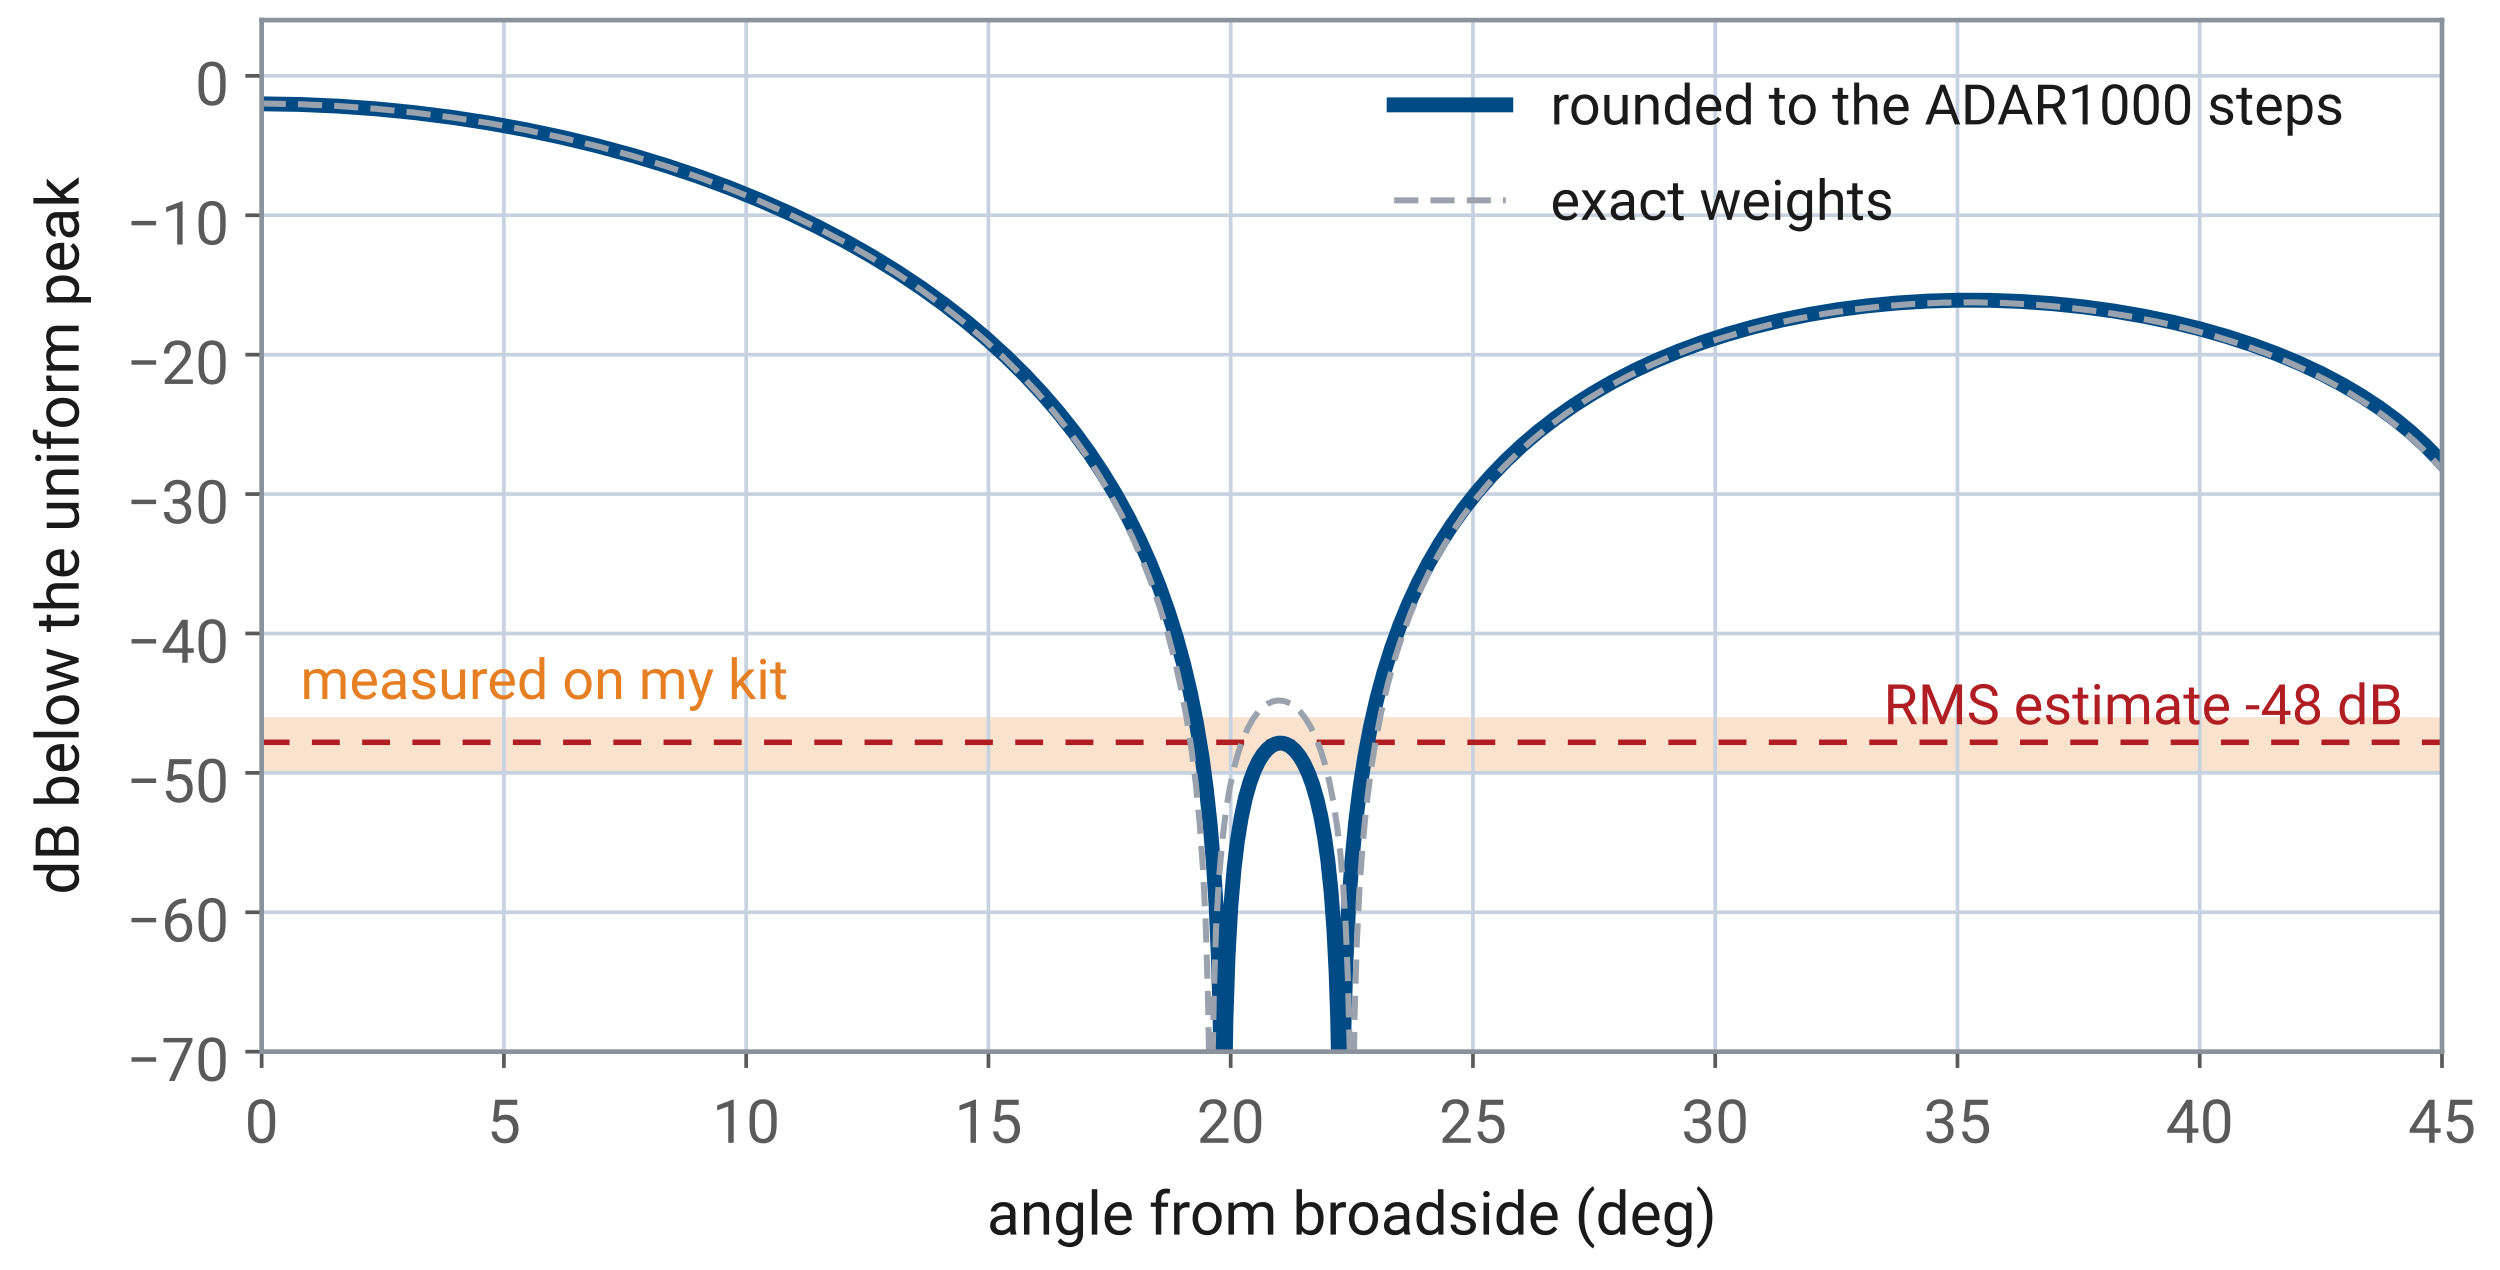
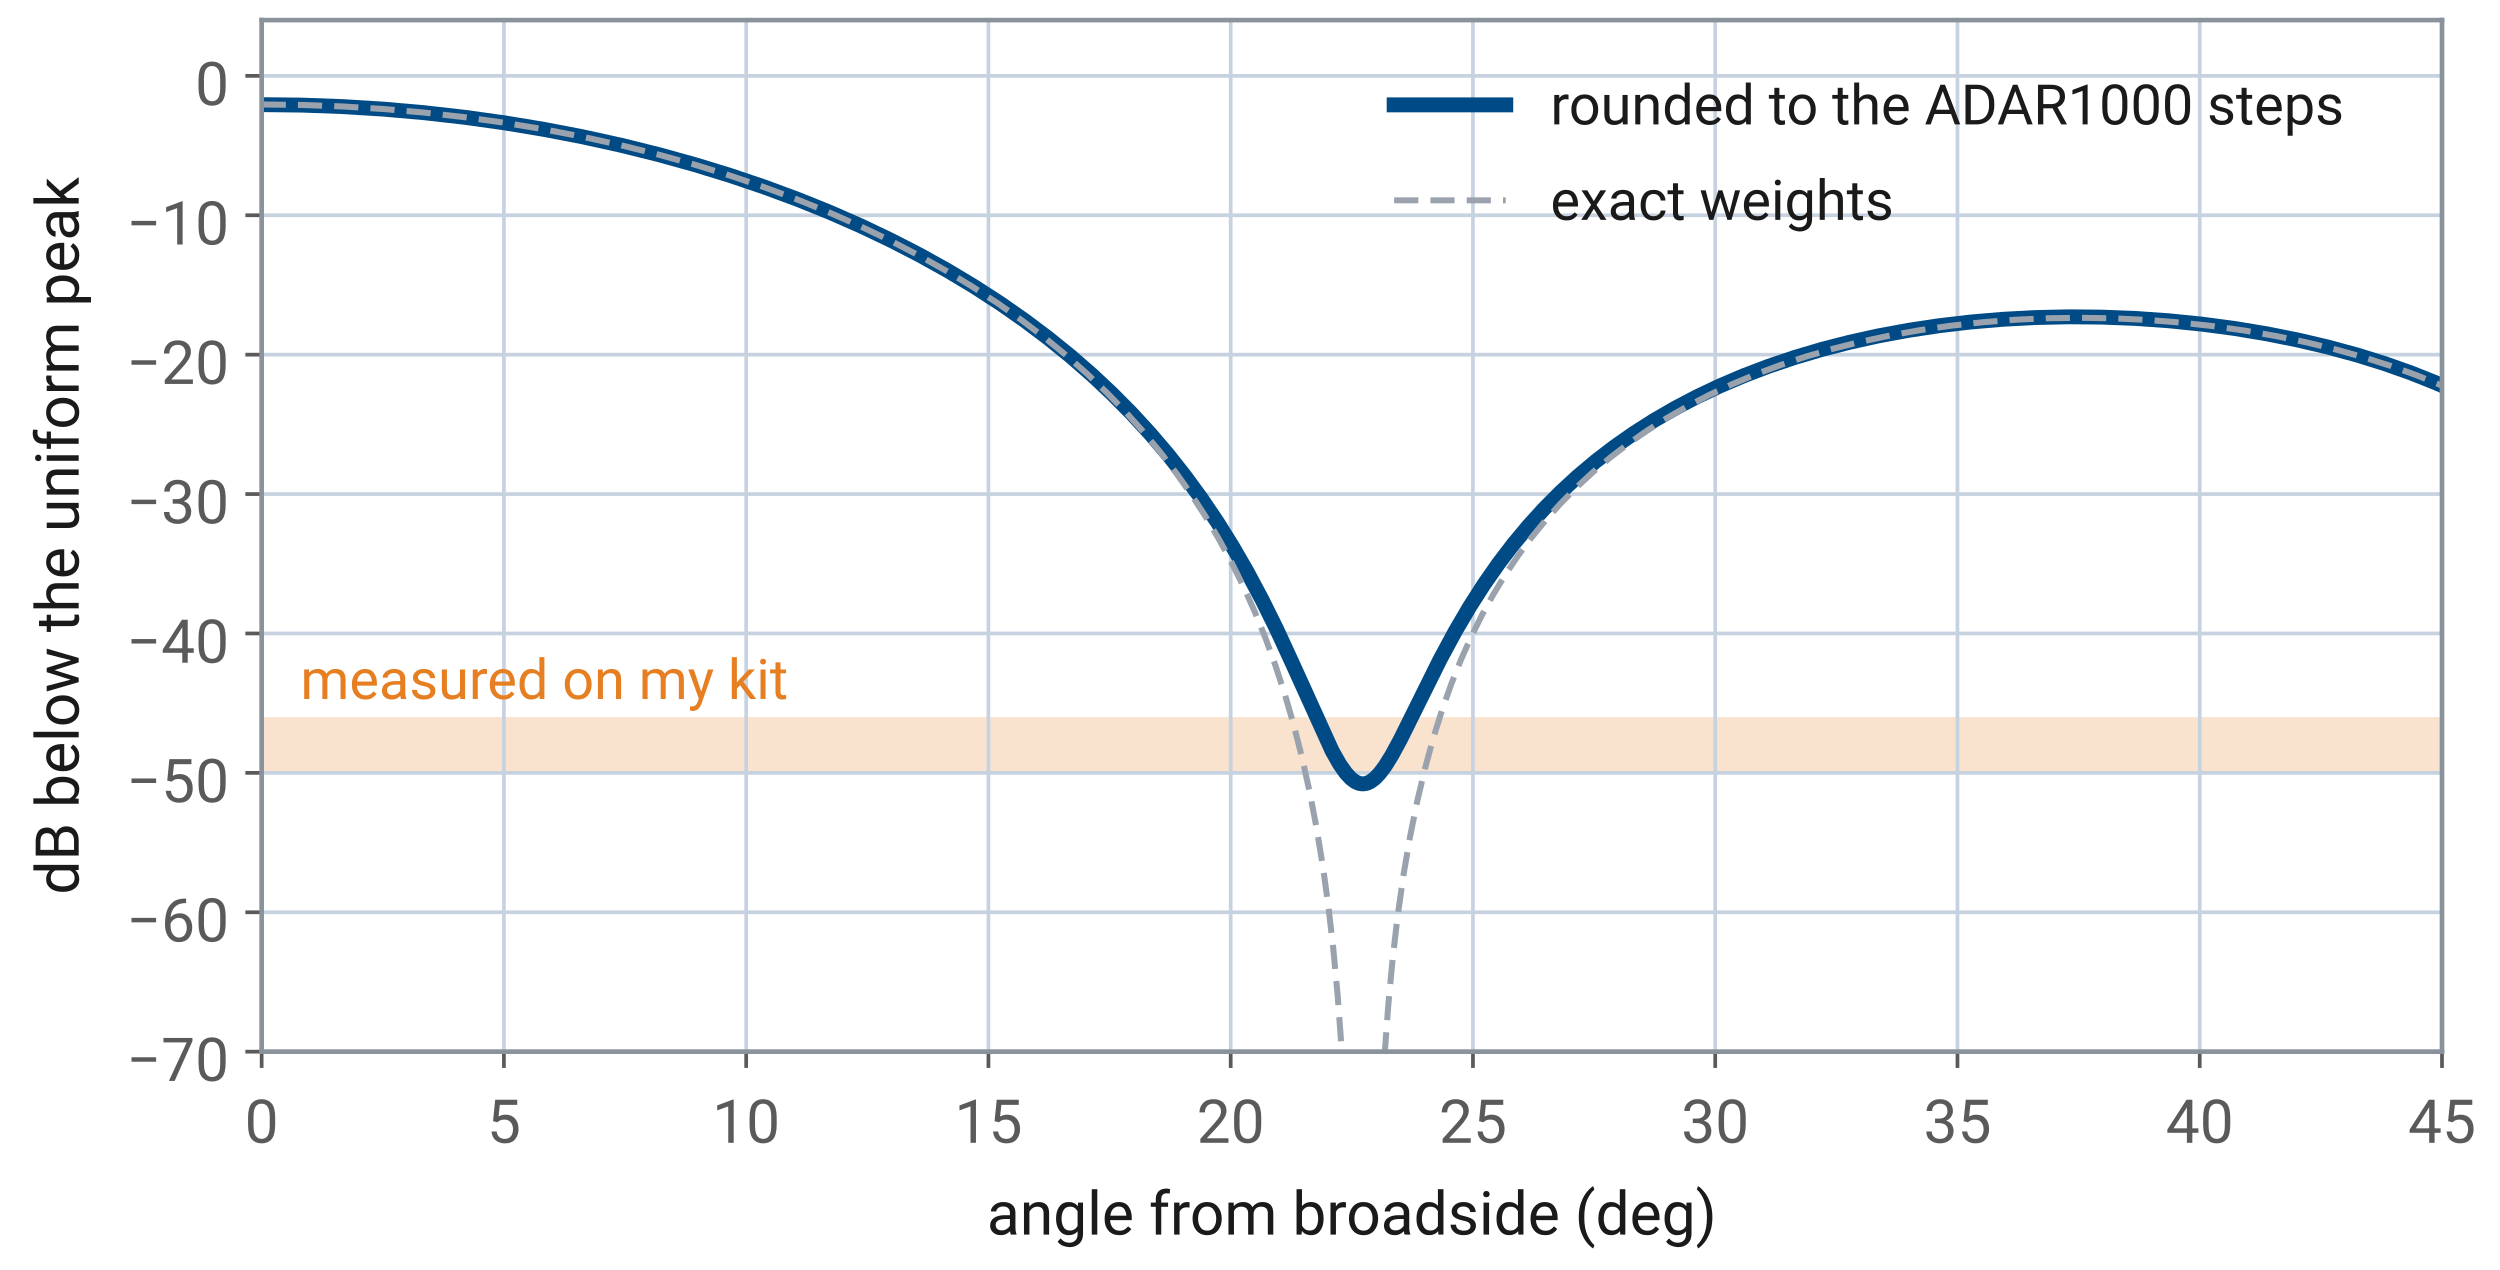
<svg xmlns="http://www.w3.org/2000/svg" xmlns:xlink="http://www.w3.org/1999/xlink" width="537.44pt" height="272.859pt" viewBox="0 0 537.44 272.859" version="1.1">
  <defs>
    <style type="text/css">*{stroke-linejoin: round; stroke-linecap: butt}</style>
  </defs>
  <g id="figure_1">
    <g id="patch_1">
      <path d="M 0 272.859  L 537.44 272.859  L 537.44 0  L 0 0  L 0 272.859  z " style="fill: none" />
    </g>
    <g id="axes_1">
      <g id="patch_2">
        <path d="M 56.249 226.08  L 524.969 226.08  L 524.969 4.32  L 56.249 4.32  L 56.249 226.08  z " style="fill: none" />
      </g>
      <g id="patch_3">
-         <path d="M 56.249 166.145  L 524.969 166.145  L 524.969 154.158  L 56.249 154.158  z " clip-path="url(#pd59f863385)" style="fill: #e67e22; opacity: 0.22" />
+         <path d="M 56.249 166.145  L 524.969 166.145  L 524.969 154.158  L 56.249 154.158  z " clip-path="url(#p43e452ffc7)" style="fill: #e67e22; opacity: 0.22" />
      </g>
      <g id="matplotlib.axis_1">
        <g id="xtick_1">
          <g id="line2d_1">
-             <path d="M 56.249 226.08  L 56.249 4.32  " clip-path="url(#pd59f863385)" style="fill: none; stroke: #c7d2e0; stroke-width: 0.8; stroke-linecap: square" />
+             <path d="M 56.249 226.08  L 56.249 4.32  " clip-path="url(#p43e452ffc7)" style="fill: none; stroke: #c7d2e0; stroke-width: 0.8; stroke-linecap: square" />
          </g>
          <g id="line2d_2">
            <defs>
-               <path id="me798ea64bd" d="M 0 0  L 0 3.5  " style="stroke: #5a5a5a; stroke-width: 0.8" />
+               <path id="ma0dfe54655" d="M 0 0  L 0 3.5  " style="stroke: #5a5a5a; stroke-width: 0.8" />
            </defs>
            <g>
-               <use xlink:href="#me798ea64bd" x="56.249" y="226.08" style="fill: #5a5a5a; stroke: #5a5a5a; stroke-width: 0.8" />
+               <use xlink:href="#ma0dfe54655" x="56.249" y="226.08" style="fill: #5a5a5a; stroke: #5a5a5a; stroke-width: 0.8" />
            </g>
          </g>
          <g id="text_1">
            <text style="font-size: 13px; font-family:'Source Sans Pro', 'Segoe UI', Roboto, Helvetica, Arial, sans-serif; text-anchor: middle; fill: #5a5a5a" x="56.249" y="245.674" transform="rotate(-0 56.24918 245.6738)">0</text>
          </g>
        </g>
        <g id="xtick_2">
          <g id="line2d_3">
-             <path d="M 108.329 226.08  L 108.329 4.32  " clip-path="url(#pd59f863385)" style="fill: none; stroke: #c7d2e0; stroke-width: 0.8; stroke-linecap: square" />
+             <path d="M 108.329 226.08  L 108.329 4.32  " clip-path="url(#p43e452ffc7)" style="fill: none; stroke: #c7d2e0; stroke-width: 0.8; stroke-linecap: square" />
          </g>
          <g id="line2d_4">
            <g>
-               <use xlink:href="#me798ea64bd" x="108.329" y="226.08" style="fill: #5a5a5a; stroke: #5a5a5a; stroke-width: 0.8" />
+               <use xlink:href="#ma0dfe54655" x="108.329" y="226.08" style="fill: #5a5a5a; stroke: #5a5a5a; stroke-width: 0.8" />
            </g>
          </g>
          <g id="text_2">
            <text style="font-size: 13px; font-family:'Source Sans Pro', 'Segoe UI', Roboto, Helvetica, Arial, sans-serif; text-anchor: middle; fill: #5a5a5a" x="108.329" y="245.674" transform="rotate(-0 108.3292 245.6738)">5</text>
          </g>
        </g>
        <g id="xtick_3">
          <g id="line2d_5">
-             <path d="M 160.409 226.08  L 160.409 4.32  " clip-path="url(#pd59f863385)" style="fill: none; stroke: #c7d2e0; stroke-width: 0.8; stroke-linecap: square" />
+             <path d="M 160.409 226.08  L 160.409 4.32  " clip-path="url(#p43e452ffc7)" style="fill: none; stroke: #c7d2e0; stroke-width: 0.8; stroke-linecap: square" />
          </g>
          <g id="line2d_6">
            <g>
-               <use xlink:href="#me798ea64bd" x="160.409" y="226.08" style="fill: #5a5a5a; stroke: #5a5a5a; stroke-width: 0.8" />
+               <use xlink:href="#ma0dfe54655" x="160.409" y="226.08" style="fill: #5a5a5a; stroke: #5a5a5a; stroke-width: 0.8" />
            </g>
          </g>
          <g id="text_3">
            <text style="font-size: 13px; font-family:'Source Sans Pro', 'Segoe UI', Roboto, Helvetica, Arial, sans-serif; text-anchor: middle; fill: #5a5a5a" x="160.409" y="245.674" transform="rotate(-0 160.4092 245.6738)">10</text>
          </g>
        </g>
        <g id="xtick_4">
          <g id="line2d_7">
-             <path d="M 212.489 226.08  L 212.489 4.32  " clip-path="url(#pd59f863385)" style="fill: none; stroke: #c7d2e0; stroke-width: 0.8; stroke-linecap: square" />
+             <path d="M 212.489 226.08  L 212.489 4.32  " clip-path="url(#p43e452ffc7)" style="fill: none; stroke: #c7d2e0; stroke-width: 0.8; stroke-linecap: square" />
          </g>
          <g id="line2d_8">
            <g>
-               <use xlink:href="#me798ea64bd" x="212.489" y="226.08" style="fill: #5a5a5a; stroke: #5a5a5a; stroke-width: 0.8" />
+               <use xlink:href="#ma0dfe54655" x="212.489" y="226.08" style="fill: #5a5a5a; stroke: #5a5a5a; stroke-width: 0.8" />
            </g>
          </g>
          <g id="text_4">
            <text style="font-size: 13px; font-family:'Source Sans Pro', 'Segoe UI', Roboto, Helvetica, Arial, sans-serif; text-anchor: middle; fill: #5a5a5a" x="212.489" y="245.674" transform="rotate(-0 212.4892 245.6738)">15</text>
          </g>
        </g>
        <g id="xtick_5">
          <g id="line2d_9">
-             <path d="M 264.569 226.08  L 264.569 4.32  " clip-path="url(#pd59f863385)" style="fill: none; stroke: #c7d2e0; stroke-width: 0.8; stroke-linecap: square" />
+             <path d="M 264.569 226.08  L 264.569 4.32  " clip-path="url(#p43e452ffc7)" style="fill: none; stroke: #c7d2e0; stroke-width: 0.8; stroke-linecap: square" />
          </g>
          <g id="line2d_10">
            <g>
-               <use xlink:href="#me798ea64bd" x="264.569" y="226.08" style="fill: #5a5a5a; stroke: #5a5a5a; stroke-width: 0.8" />
+               <use xlink:href="#ma0dfe54655" x="264.569" y="226.08" style="fill: #5a5a5a; stroke: #5a5a5a; stroke-width: 0.8" />
            </g>
          </g>
          <g id="text_5">
            <text style="font-size: 13px; font-family:'Source Sans Pro', 'Segoe UI', Roboto, Helvetica, Arial, sans-serif; text-anchor: middle; fill: #5a5a5a" x="264.569" y="245.674" transform="rotate(-0 264.5692 245.6738)">20</text>
          </g>
        </g>
        <g id="xtick_6">
          <g id="line2d_11">
-             <path d="M 316.649 226.08  L 316.649 4.32  " clip-path="url(#pd59f863385)" style="fill: none; stroke: #c7d2e0; stroke-width: 0.8; stroke-linecap: square" />
+             <path d="M 316.649 226.08  L 316.649 4.32  " clip-path="url(#p43e452ffc7)" style="fill: none; stroke: #c7d2e0; stroke-width: 0.8; stroke-linecap: square" />
          </g>
          <g id="line2d_12">
            <g>
-               <use xlink:href="#me798ea64bd" x="316.649" y="226.08" style="fill: #5a5a5a; stroke: #5a5a5a; stroke-width: 0.8" />
+               <use xlink:href="#ma0dfe54655" x="316.649" y="226.08" style="fill: #5a5a5a; stroke: #5a5a5a; stroke-width: 0.8" />
            </g>
          </g>
          <g id="text_6">
            <text style="font-size: 13px; font-family:'Source Sans Pro', 'Segoe UI', Roboto, Helvetica, Arial, sans-serif; text-anchor: middle; fill: #5a5a5a" x="316.649" y="245.674" transform="rotate(-0 316.6492 245.6738)">25</text>
          </g>
        </g>
        <g id="xtick_7">
          <g id="line2d_13">
-             <path d="M 368.729 226.08  L 368.729 4.32  " clip-path="url(#pd59f863385)" style="fill: none; stroke: #c7d2e0; stroke-width: 0.8; stroke-linecap: square" />
+             <path d="M 368.729 226.08  L 368.729 4.32  " clip-path="url(#p43e452ffc7)" style="fill: none; stroke: #c7d2e0; stroke-width: 0.8; stroke-linecap: square" />
          </g>
          <g id="line2d_14">
            <g>
-               <use xlink:href="#me798ea64bd" x="368.729" y="226.08" style="fill: #5a5a5a; stroke: #5a5a5a; stroke-width: 0.8" />
+               <use xlink:href="#ma0dfe54655" x="368.729" y="226.08" style="fill: #5a5a5a; stroke: #5a5a5a; stroke-width: 0.8" />
            </g>
          </g>
          <g id="text_7">
            <text style="font-size: 13px; font-family:'Source Sans Pro', 'Segoe UI', Roboto, Helvetica, Arial, sans-serif; text-anchor: middle; fill: #5a5a5a" x="368.729" y="245.674" transform="rotate(-0 368.7292 245.6738)">30</text>
          </g>
        </g>
        <g id="xtick_8">
          <g id="line2d_15">
-             <path d="M 420.809 226.08  L 420.809 4.32  " clip-path="url(#pd59f863385)" style="fill: none; stroke: #c7d2e0; stroke-width: 0.8; stroke-linecap: square" />
+             <path d="M 420.809 226.08  L 420.809 4.32  " clip-path="url(#p43e452ffc7)" style="fill: none; stroke: #c7d2e0; stroke-width: 0.8; stroke-linecap: square" />
          </g>
          <g id="line2d_16">
            <g>
-               <use xlink:href="#me798ea64bd" x="420.809" y="226.08" style="fill: #5a5a5a; stroke: #5a5a5a; stroke-width: 0.8" />
+               <use xlink:href="#ma0dfe54655" x="420.809" y="226.08" style="fill: #5a5a5a; stroke: #5a5a5a; stroke-width: 0.8" />
            </g>
          </g>
          <g id="text_8">
            <text style="font-size: 13px; font-family:'Source Sans Pro', 'Segoe UI', Roboto, Helvetica, Arial, sans-serif; text-anchor: middle; fill: #5a5a5a" x="420.809" y="245.674" transform="rotate(-0 420.8092 245.6738)">35</text>
          </g>
        </g>
        <g id="xtick_9">
          <g id="line2d_17">
-             <path d="M 472.889 226.08  L 472.889 4.32  " clip-path="url(#pd59f863385)" style="fill: none; stroke: #c7d2e0; stroke-width: 0.8; stroke-linecap: square" />
+             <path d="M 472.889 226.08  L 472.889 4.32  " clip-path="url(#p43e452ffc7)" style="fill: none; stroke: #c7d2e0; stroke-width: 0.8; stroke-linecap: square" />
          </g>
          <g id="line2d_18">
            <g>
-               <use xlink:href="#me798ea64bd" x="472.889" y="226.08" style="fill: #5a5a5a; stroke: #5a5a5a; stroke-width: 0.8" />
+               <use xlink:href="#ma0dfe54655" x="472.889" y="226.08" style="fill: #5a5a5a; stroke: #5a5a5a; stroke-width: 0.8" />
            </g>
          </g>
          <g id="text_9">
            <text style="font-size: 13px; font-family:'Source Sans Pro', 'Segoe UI', Roboto, Helvetica, Arial, sans-serif; text-anchor: middle; fill: #5a5a5a" x="472.889" y="245.674" transform="rotate(-0 472.8892 245.6738)">40</text>
          </g>
        </g>
        <g id="xtick_10">
          <g id="line2d_19">
-             <path d="M 524.969 226.08  L 524.969 4.32  " clip-path="url(#pd59f863385)" style="fill: none; stroke: #c7d2e0; stroke-width: 0.8; stroke-linecap: square" />
+             <path d="M 524.969 226.08  L 524.969 4.32  " clip-path="url(#p43e452ffc7)" style="fill: none; stroke: #c7d2e0; stroke-width: 0.8; stroke-linecap: square" />
          </g>
          <g id="line2d_20">
            <g>
-               <use xlink:href="#me798ea64bd" x="524.969" y="226.08" style="fill: #5a5a5a; stroke: #5a5a5a; stroke-width: 0.8" />
+               <use xlink:href="#ma0dfe54655" x="524.969" y="226.08" style="fill: #5a5a5a; stroke: #5a5a5a; stroke-width: 0.8" />
            </g>
          </g>
          <g id="text_10">
            <text style="font-size: 13px; font-family:'Source Sans Pro', 'Segoe UI', Roboto, Helvetica, Arial, sans-serif; text-anchor: middle; fill: #5a5a5a" x="524.969" y="245.674" transform="rotate(-0 524.9692 245.6738)">45</text>
          </g>
        </g>
        <g id="text_11">
          <text style="font-size: 13px; font-family:'Source Sans Pro', 'Segoe UI', Roboto, Helvetica, Arial, sans-serif; text-anchor: middle; fill: #1a1a1a" x="290.609" y="265.403" transform="rotate(-0 290.6092 265.4032)">angle from broadside (deg)</text>
        </g>
      </g>
      <g id="matplotlib.axis_2">
        <g id="ytick_1">
          <g id="line2d_21">
-             <path d="M 56.249 226.08  L 524.969 226.08  " clip-path="url(#pd59f863385)" style="fill: none; stroke: #c7d2e0; stroke-width: 0.8; stroke-linecap: square" />
+             <path d="M 56.249 226.08  L 524.969 226.08  " clip-path="url(#p43e452ffc7)" style="fill: none; stroke: #c7d2e0; stroke-width: 0.8; stroke-linecap: square" />
          </g>
          <g id="line2d_22">
            <defs>
-               <path id="m5fcf24c47b" d="M 0 0  L -3.5 0  " style="stroke: #5a5a5a; stroke-width: 0.8" />
+               <path id="mc9dbf3493e" d="M 0 0  L -3.5 0  " style="stroke: #5a5a5a; stroke-width: 0.8" />
            </defs>
            <g>
-               <use xlink:href="#m5fcf24c47b" x="56.249" y="226.08" style="fill: #5a5a5a; stroke: #5a5a5a; stroke-width: 0.8" />
+               <use xlink:href="#mc9dbf3493e" x="56.249" y="226.08" style="fill: #5a5a5a; stroke: #5a5a5a; stroke-width: 0.8" />
            </g>
          </g>
          <g id="text_12">
            <text style="font-size: 13px; font-family:'Source Sans Pro', 'Segoe UI', Roboto, Helvetica, Arial, sans-serif; text-anchor: end; fill: #5a5a5a" x="49.249" y="232.377" transform="rotate(-0 49.24918 232.3769)">−70</text>
          </g>
        </g>
        <g id="ytick_2">
          <g id="line2d_23">
-             <path d="M 56.249 196.112  L 524.969 196.112  " clip-path="url(#pd59f863385)" style="fill: none; stroke: #c7d2e0; stroke-width: 0.8; stroke-linecap: square" />
+             <path d="M 56.249 196.112  L 524.969 196.112  " clip-path="url(#p43e452ffc7)" style="fill: none; stroke: #c7d2e0; stroke-width: 0.8; stroke-linecap: square" />
          </g>
          <g id="line2d_24">
            <g>
-               <use xlink:href="#m5fcf24c47b" x="56.249" y="196.112" style="fill: #5a5a5a; stroke: #5a5a5a; stroke-width: 0.8" />
+               <use xlink:href="#mc9dbf3493e" x="56.249" y="196.112" style="fill: #5a5a5a; stroke: #5a5a5a; stroke-width: 0.8" />
            </g>
          </g>
          <g id="text_13">
            <text style="font-size: 13px; font-family:'Source Sans Pro', 'Segoe UI', Roboto, Helvetica, Arial, sans-serif; text-anchor: end; fill: #5a5a5a" x="49.249" y="202.409" transform="rotate(-0 49.24918 202.4093)">−60</text>
          </g>
        </g>
        <g id="ytick_3">
          <g id="line2d_25">
-             <path d="M 56.249 166.145  L 524.969 166.145  " clip-path="url(#pd59f863385)" style="fill: none; stroke: #c7d2e0; stroke-width: 0.8; stroke-linecap: square" />
+             <path d="M 56.249 166.145  L 524.969 166.145  " clip-path="url(#p43e452ffc7)" style="fill: none; stroke: #c7d2e0; stroke-width: 0.8; stroke-linecap: square" />
          </g>
          <g id="line2d_26">
            <g>
-               <use xlink:href="#m5fcf24c47b" x="56.249" y="166.145" style="fill: #5a5a5a; stroke: #5a5a5a; stroke-width: 0.8" />
+               <use xlink:href="#mc9dbf3493e" x="56.249" y="166.145" style="fill: #5a5a5a; stroke: #5a5a5a; stroke-width: 0.8" />
            </g>
          </g>
          <g id="text_14">
            <text style="font-size: 13px; font-family:'Source Sans Pro', 'Segoe UI', Roboto, Helvetica, Arial, sans-serif; text-anchor: end; fill: #5a5a5a" x="49.249" y="172.442" transform="rotate(-0 49.24918 172.4417)">−50</text>
          </g>
        </g>
        <g id="ytick_4">
          <g id="line2d_27">
-             <path d="M 56.249 136.177  L 524.969 136.177  " clip-path="url(#pd59f863385)" style="fill: none; stroke: #c7d2e0; stroke-width: 0.8; stroke-linecap: square" />
+             <path d="M 56.249 136.177  L 524.969 136.177  " clip-path="url(#p43e452ffc7)" style="fill: none; stroke: #c7d2e0; stroke-width: 0.8; stroke-linecap: square" />
          </g>
          <g id="line2d_28">
            <g>
-               <use xlink:href="#m5fcf24c47b" x="56.249" y="136.177" style="fill: #5a5a5a; stroke: #5a5a5a; stroke-width: 0.8" />
+               <use xlink:href="#mc9dbf3493e" x="56.249" y="136.177" style="fill: #5a5a5a; stroke: #5a5a5a; stroke-width: 0.8" />
            </g>
          </g>
          <g id="text_15">
            <text style="font-size: 13px; font-family:'Source Sans Pro', 'Segoe UI', Roboto, Helvetica, Arial, sans-serif; text-anchor: end; fill: #5a5a5a" x="49.249" y="142.474" transform="rotate(-0 49.24918 142.4742)">−40</text>
          </g>
        </g>
        <g id="ytick_5">
          <g id="line2d_29">
-             <path d="M 56.249 106.21  L 524.969 106.21  " clip-path="url(#pd59f863385)" style="fill: none; stroke: #c7d2e0; stroke-width: 0.8; stroke-linecap: square" />
+             <path d="M 56.249 106.21  L 524.969 106.21  " clip-path="url(#p43e452ffc7)" style="fill: none; stroke: #c7d2e0; stroke-width: 0.8; stroke-linecap: square" />
          </g>
          <g id="line2d_30">
            <g>
-               <use xlink:href="#m5fcf24c47b" x="56.249" y="106.21" style="fill: #5a5a5a; stroke: #5a5a5a; stroke-width: 0.8" />
+               <use xlink:href="#mc9dbf3493e" x="56.249" y="106.21" style="fill: #5a5a5a; stroke: #5a5a5a; stroke-width: 0.8" />
            </g>
          </g>
          <g id="text_16">
            <text style="font-size: 13px; font-family:'Source Sans Pro', 'Segoe UI', Roboto, Helvetica, Arial, sans-serif; text-anchor: end; fill: #5a5a5a" x="49.249" y="112.507" transform="rotate(-0 49.24918 112.5066)">−30</text>
          </g>
        </g>
        <g id="ytick_6">
          <g id="line2d_31">
-             <path d="M 56.249 76.242  L 524.969 76.242  " clip-path="url(#pd59f863385)" style="fill: none; stroke: #c7d2e0; stroke-width: 0.8; stroke-linecap: square" />
+             <path d="M 56.249 76.242  L 524.969 76.242  " clip-path="url(#p43e452ffc7)" style="fill: none; stroke: #c7d2e0; stroke-width: 0.8; stroke-linecap: square" />
          </g>
          <g id="line2d_32">
            <g>
-               <use xlink:href="#m5fcf24c47b" x="56.249" y="76.242" style="fill: #5a5a5a; stroke: #5a5a5a; stroke-width: 0.8" />
+               <use xlink:href="#mc9dbf3493e" x="56.249" y="76.242" style="fill: #5a5a5a; stroke: #5a5a5a; stroke-width: 0.8" />
            </g>
          </g>
          <g id="text_17">
            <text style="font-size: 13px; font-family:'Source Sans Pro', 'Segoe UI', Roboto, Helvetica, Arial, sans-serif; text-anchor: end; fill: #5a5a5a" x="49.249" y="82.539" transform="rotate(-0 49.24918 82.53904)">−20</text>
          </g>
        </g>
        <g id="ytick_7">
          <g id="line2d_33">
-             <path d="M 56.249 46.275  L 524.969 46.275  " clip-path="url(#pd59f863385)" style="fill: none; stroke: #c7d2e0; stroke-width: 0.8; stroke-linecap: square" />
+             <path d="M 56.249 46.275  L 524.969 46.275  " clip-path="url(#p43e452ffc7)" style="fill: none; stroke: #c7d2e0; stroke-width: 0.8; stroke-linecap: square" />
          </g>
          <g id="line2d_34">
            <g>
-               <use xlink:href="#m5fcf24c47b" x="56.249" y="46.275" style="fill: #5a5a5a; stroke: #5a5a5a; stroke-width: 0.8" />
+               <use xlink:href="#mc9dbf3493e" x="56.249" y="46.275" style="fill: #5a5a5a; stroke: #5a5a5a; stroke-width: 0.8" />
            </g>
          </g>
          <g id="text_18">
            <text style="font-size: 13px; font-family:'Source Sans Pro', 'Segoe UI', Roboto, Helvetica, Arial, sans-serif; text-anchor: end; fill: #5a5a5a" x="49.249" y="52.571" transform="rotate(-0 49.24918 52.57147)">−10</text>
          </g>
        </g>
        <g id="ytick_8">
          <g id="line2d_35">
-             <path d="M 56.249 16.307  L 524.969 16.307  " clip-path="url(#pd59f863385)" style="fill: none; stroke: #c7d2e0; stroke-width: 0.8; stroke-linecap: square" />
+             <path d="M 56.249 16.307  L 524.969 16.307  " clip-path="url(#p43e452ffc7)" style="fill: none; stroke: #c7d2e0; stroke-width: 0.8; stroke-linecap: square" />
          </g>
          <g id="line2d_36">
            <g>
-               <use xlink:href="#m5fcf24c47b" x="56.249" y="16.307" style="fill: #5a5a5a; stroke: #5a5a5a; stroke-width: 0.8" />
+               <use xlink:href="#mc9dbf3493e" x="56.249" y="16.307" style="fill: #5a5a5a; stroke: #5a5a5a; stroke-width: 0.8" />
            </g>
          </g>
          <g id="text_19">
            <text style="font-size: 13px; font-family:'Source Sans Pro', 'Segoe UI', Roboto, Helvetica, Arial, sans-serif; text-anchor: end; fill: #5a5a5a" x="49.249" y="22.604" transform="rotate(-0 49.24918 22.6039)">0</text>
          </g>
        </g>
        <g id="text_20">
          <text style="font-size: 13px; font-family:'Source Sans Pro', 'Segoe UI', Roboto, Helvetica, Arial, sans-serif; text-anchor: middle; fill: #1a1a1a" x="16.914" y="115.2" transform="rotate(-90 16.91375 115.2)">dB below the uniform peak</text>
        </g>
      </g>
      <g id="line2d_37">
-         <path d="M 56.249 159.577  L 524.969 159.577  " clip-path="url(#pd59f863385)" style="fill: none; stroke-dasharray: 6,4.8; stroke-dashoffset: 0; stroke: #b01e24; stroke-width: 1.2" />
+         <path d="M 56.249 22.496  L 64.921 22.596  L 73.709 22.92  L 82.498 23.467  L 91.286 24.239  L 99.957 25.224  L 108.511 26.417  L 116.948 27.815  L 125.268 29.416  L 133.471 31.219  L 141.556 33.225  L 149.407 35.402  L 157.024 37.742  L 164.406 40.239  L 171.554 42.886  L 178.468 45.68  L 185.147 48.614  L 191.592 51.683  L 197.803 54.884  L 203.779 58.211  L 209.521 61.661  L 215.028 65.228  L 220.301 68.908  L 225.34 72.696  L 230.144 76.583  L 234.714 80.564  L 239.05 84.628  L 243.268 88.887  L 247.253 93.222  L 251.12 97.762  L 254.752 102.365  L 258.267 107.175  L 261.666 112.202  L 264.947 117.454  L 268.111 122.931  L 271.274 128.854  L 274.438 135.244  L 277.954 142.865  L 286.391 161.464  L 288.031 164.345  L 289.32 166.176  L 290.375 167.32  L 291.312 168.032  L 292.133 168.401  L 292.953 168.526  L 293.773 168.406  L 294.593 168.045  L 295.531 167.356  L 296.585 166.26  L 297.757 164.698  L 299.163 162.445  L 301.038 158.992  L 304.085 152.842  L 309.592 141.746  L 312.873 135.67  L 315.92 130.478  L 318.967 125.71  L 322.131 121.175  L 325.294 117.024  L 328.575 113.082  L 331.974 109.344  L 335.489 105.804  L 339.122 102.456  L 342.989 99.198  L 346.973 96.134  L 351.191 93.177  L 355.527 90.411  L 360.097 87.763  L 364.784 85.303  L 369.706 82.97  L 374.862 80.774  L 380.252 78.723  L 385.877 76.826  L 391.618 75.124  L 397.595 73.582  L 403.805 72.21  L 410.25 71.017  L 416.812 70.027  L 423.608 69.229  L 430.522 68.641  L 437.553 68.266  L 444.701 68.108  L 451.849 68.171  L 459.114 68.458  L 466.262 68.961  L 473.41 69.687  L 480.441 70.624  L 487.354 71.772  L 494.034 73.107  L 500.479 74.622  L 506.689 76.312  L 512.548 78.134  L 518.173 80.118  L 523.446 82.214  L 524.969 82.867  L 524.969 82.867  " clip-path="url(#p43e452ffc7)" style="fill: none; stroke: #004a85; stroke-width: 3.2; stroke-linecap: square" />
      </g>
      <g id="line2d_38">
-         <path d="M 56.249 22.316  L 64.452 22.456  L 72.654 22.818  L 80.857 23.401  L 89.06 24.208  L 97.145 25.225  L 105.113 26.448  L 113.081 27.897  L 120.815 29.528  L 128.432 31.36  L 135.932 33.394  L 143.197 35.596  L 150.228 37.957  L 157.024 40.472  L 163.586 43.134  L 169.914 45.936  L 176.007 48.874  L 181.866 51.943  L 187.491 55.137  L 192.881 58.453  L 198.037 61.884  L 202.959 65.427  L 207.646 69.076  L 212.099 72.826  L 216.317 76.67  L 220.301 80.601  L 224.051 84.61  L 227.566 88.687  L 230.965 92.972  L 234.128 97.323  L 237.058 101.724  L 239.87 106.354  L 242.448 111.027  L 244.909 115.958  L 247.135 120.919  L 249.245 126.175  L 251.12 131.436  L 252.877 137.034  L 254.518 143.045  L 255.924 149.04  L 257.213 155.514  L 258.385 162.608  L 259.322 169.56  L 260.142 177.136  L 260.845 185.487  L 261.431 194.791  L 261.9 205.218  L 262.252 216.741  L 262.603 237.016  L 262.72 249.688  L 262.833 273.859  M 263.002 273.859  L 263.189 240.073  L 263.541 219.272  L 264.009 205.353  L 264.595 194.927  L 265.298 186.703  L 266.001 180.863  L 266.822 175.793  L 267.759 171.455  L 268.697 168.164  L 269.634 165.626  L 270.571 163.666  L 271.509 162.174  L 272.446 161.074  L 273.384 160.321  L 274.204 159.919  L 275.024 159.745  L 275.844 159.791  L 276.665 160.057  L 277.485 160.546  L 278.422 161.393  L 279.36 162.574  L 280.297 164.129  L 281.235 166.122  L 282.172 168.651  L 283.11 171.863  L 283.93 175.423  L 284.75 179.966  L 285.453 185.012  L 286.156 191.748  L 286.742 199.584  L 287.211 208.612  L 287.562 218.683  L 287.914 235.947  L 288.148 262.593  L 288.17 273.859  M 288.37 273.859  L 288.5 248.321  L 288.851 223.289  L 289.32 207.331  L 289.906 195.222  L 290.609 185.298  L 291.429 176.797  L 292.367 169.299  L 293.421 162.549  L 294.593 156.382  L 295.999 150.209  L 297.523 144.56  L 299.163 139.331  L 300.921 134.452  L 302.796 129.87  L 304.905 125.308  L 307.132 121.027  L 309.475 116.992  L 312.053 113.006  L 314.748 109.254  L 317.561 105.714  L 320.607 102.239  L 323.771 98.967  L 327.169 95.777  L 330.685 92.782  L 334.435 89.88  L 338.301 87.166  L 342.403 84.556  L 346.738 82.062  L 351.308 79.695  L 355.996 77.517  L 360.917 75.472  L 366.073 73.57  L 371.463 71.821  L 377.088 70.234  L 382.83 68.843  L 388.806 67.624  L 395.017 66.588  L 401.344 65.759  L 407.789 65.138  L 414.351 64.728  L 421.031 64.534  L 427.71 64.559  L 434.506 64.809  L 441.185 65.276  L 447.865 65.965  L 454.427 66.865  L 460.872 67.974  L 467.082 69.267  L 473.058 70.735  L 478.8 72.37  L 484.308 74.168  L 489.581 76.126  L 494.502 78.188  L 499.19 80.396  L 503.525 82.683  L 507.627 85.1  L 511.376 87.565  L 514.892 90.14  L 518.173 92.82  L 521.219 95.599  L 524.032 98.467  L 524.969 99.499  L 524.969 99.499  " clip-path="url(#pd59f863385)" style="fill: none; stroke: #004a85; stroke-width: 3.2; stroke-linecap: square" />
-       </g>
-       <g id="line2d_39">
-         <path d="M 56.249 22.25  L 64.452 22.407  L 72.654 22.786  L 80.857 23.386  L 89.06 24.21  L 97.145 25.244  L 105.113 26.485  L 112.964 27.93  L 120.698 29.577  L 128.315 31.425  L 135.697 33.444  L 142.962 35.66  L 149.993 38.038  L 156.79 40.57  L 163.352 43.251  L 169.679 46.075  L 175.773 49.037  L 181.632 52.132  L 187.256 55.356  L 192.647 58.705  L 197.685 62.093  L 202.49 65.585  L 207.06 69.176  L 211.395 72.858  L 215.497 76.625  L 219.364 80.47  L 223.113 84.513  L 226.629 88.634  L 229.91 92.823  L 232.957 97.066  L 235.886 101.531  L 238.581 106.047  L 241.042 110.591  L 243.386 115.382  L 245.495 120.182  L 247.487 125.261  L 249.362 130.676  L 251.002 136.09  L 252.526 141.891  L 253.932 148.182  L 255.104 154.424  L 256.158 161.213  L 257.096 168.706  L 257.916 177.144  L 258.619 186.909  L 259.205 198.675  L 259.674 213.818  L 259.908 226.473  L 260.142 251.371  L 260.207 273.859  M 260.341 273.859  L 260.611 231.753  L 260.963 212.816  L 261.431 199.5  L 262.017 189.292  L 262.72 181.112  L 263.541 174.394  L 264.361 169.414  L 265.298 165.055  L 266.236 161.661  L 267.29 158.664  L 268.345 156.321  L 269.4 154.487  L 270.454 153.07  L 271.509 152.009  L 272.563 151.259  L 273.618 150.793  L 274.673 150.592  L 275.61 150.628  L 276.548 150.866  L 277.602 151.377  L 278.657 152.158  L 279.711 153.23  L 280.766 154.625  L 281.821 156.391  L 282.875 158.6  L 283.93 161.354  L 284.867 164.393  L 285.805 168.173  L 286.625 172.325  L 287.445 177.63  L 288.148 183.595  L 288.734 190.206  L 289.32 199.503  L 289.789 210.911  L 290.14 225.215  L 290.375 243.084  L 290.497 273.859  M 290.721 273.859  L 290.844 242.743  L 291.195 218.641  L 291.664 203.01  L 292.25 191.106  L 292.953 181.349  L 293.773 173.001  L 294.71 165.655  L 295.765 159.056  L 296.937 153.042  L 298.343 147.035  L 299.866 141.55  L 301.507 136.483  L 303.265 131.761  L 305.139 127.333  L 307.249 122.929  L 309.475 118.8  L 311.819 114.912  L 314.397 111.072  L 317.092 107.459  L 319.904 104.051  L 322.951 100.707  L 326.115 97.559  L 329.513 94.492  L 333.146 91.521  L 336.895 88.741  L 340.879 86.067  L 345.098 83.51  L 349.434 81.139  L 354.004 78.893  L 358.808 76.779  L 363.847 74.808  L 369.12 72.987  L 374.627 71.327  L 380.252 69.864  L 386.111 68.57  L 392.204 67.455  L 398.415 66.546  L 404.743 65.843  L 411.187 65.347  L 417.749 65.062  L 424.429 64.995  L 431.108 65.148  L 437.787 65.521  L 444.467 66.117  L 451.029 66.925  L 457.474 67.94  L 463.801 69.163  L 469.895 70.567  L 475.754 72.143  L 481.378 73.887  L 486.651 75.75  L 491.69 77.763  L 496.494 79.923  L 500.947 82.169  L 505.166 84.548  L 509.033 86.981  L 512.665 89.528  L 516.063 92.187  L 519.227 94.95  L 522.157 97.812  L 524.852 100.763  L 524.969 100.899  L 524.969 100.899  " clip-path="url(#pd59f863385)" style="fill: none; stroke-dasharray: 5.2,2.6; stroke-dashoffset: 0; stroke: #9aa3ad; stroke-width: 1.3" />
+         <path d="M 56.249 22.459  L 64.921 22.561  L 73.709 22.888  L 82.498 23.438  L 91.169 24.202  L 99.84 25.188  L 108.394 26.383  L 116.831 27.783  L 125.151 29.387  L 133.354 31.194  L 141.322 33.174  L 149.173 35.354  L 156.79 37.7  L 164.172 40.204  L 171.32 42.862  L 178.234 45.669  L 184.913 48.619  L 191.358 51.71  L 197.568 54.937  L 203.427 58.229  L 209.052 61.639  L 214.442 65.165  L 219.598 68.801  L 224.52 72.543  L 229.207 76.385  L 233.66 80.322  L 237.878 84.345  L 241.862 88.446  L 245.729 92.748  L 249.362 97.126  L 252.76 101.565  L 256.041 106.221  L 259.088 110.926  L 262.017 115.863  L 264.712 120.832  L 267.29 126.045  L 269.751 131.529  L 272.095 137.318  L 274.204 143.113  L 276.196 149.223  L 278.071 155.688  L 279.829 162.558  L 281.469 169.898  L 282.992 177.792  L 284.399 186.357  L 285.57 194.83  L 286.625 203.983  L 287.562 213.979  L 288.383 225.08  L 289.086 237.75  L 289.672 252.955  L 290.023 266.854  L 290.149 273.859  M 291.182 273.859  L 291.429 266.015  L 291.898 257.508  L 292.367 253.143  L 292.718 251.562  L 292.953 251.159  L 293.07 251.14  L 293.304 251.468  L 293.539 252.299  L 293.89 254.605  L 294.242 258.526  L 294.593 264.9  L 294.889 273.859  M 295.947 273.859  L 296.351 255.729  L 296.937 239.944  L 297.64 227.066  L 298.46 215.93  L 299.398 205.998  L 300.452 196.978  L 301.741 187.939  L 303.147 179.747  L 304.671 172.24  L 306.311 165.304  L 308.069 158.857  L 309.944 152.837  L 311.936 147.195  L 314.045 141.89  L 316.272 136.891  L 318.615 132.17  L 321.076 127.705  L 323.654 123.476  L 326.349 119.466  L 329.279 115.511  L 332.325 111.775  L 335.489 108.243  L 338.887 104.789  L 342.403 101.536  L 346.152 98.376  L 350.019 95.41  L 354.121 92.55  L 358.339 89.877  L 362.792 87.318  L 367.479 84.883  L 372.401 82.581  L 377.557 80.422  L 382.83 78.453  L 388.337 76.631  L 394.079 74.965  L 400.055 73.463  L 406.266 72.132  L 412.711 70.983  L 419.273 70.038  L 426.069 69.287  L 432.983 68.748  L 440.014 68.423  L 447.162 68.317  L 454.31 68.433  L 461.458 68.769  L 468.606 69.326  L 475.636 70.095  L 482.55 71.071  L 489.346 72.253  L 495.909 73.618  L 502.236 75.157  L 508.33 76.867  L 514.071 78.705  L 519.579 80.699  L 524.735 82.8  L 524.969 82.901  L 524.969 82.901  " clip-path="url(#p43e452ffc7)" style="fill: none; stroke-dasharray: 5.2,2.6; stroke-dashoffset: 0; stroke: #9aa3ad; stroke-width: 1.3" />
      </g>
      <g id="patch_4">
        <path d="M 56.249 226.08  L 56.249 4.32  " style="fill: none; stroke: #8a929c; stroke-linejoin: miter; stroke-linecap: square" />
      </g>
      <g id="patch_5">
        <path d="M 524.969 226.08  L 524.969 4.32  " style="fill: none; stroke: #8a929c; stroke-linejoin: miter; stroke-linecap: square" />
      </g>
      <g id="patch_6">
        <path d="M 56.249 226.08  L 524.969 226.08  " style="fill: none; stroke: #8a929c; stroke-linejoin: miter; stroke-linecap: square" />
      </g>
      <g id="patch_7">
        <path d="M 56.249 4.32  L 524.969 4.32  " style="fill: none; stroke: #8a929c; stroke-linejoin: miter; stroke-linecap: square" />
      </g>
      <g id="text_21">
        <text style="font-size: 12px; font-family:'Source Sans Pro', 'Segoe UI', Roboto, Helvetica, Arial, sans-serif; text-anchor: start; fill: #e67e22" x="64.582" y="150.262" transform="rotate(-0 64.58198 150.2621)">measured on my kit</text>
      </g>
-       <g id="text_22">
-         <text style="font-size: 12px; font-family:'Source Sans Pro', 'Segoe UI', Roboto, Helvetica, Arial, sans-serif; text-anchor: end; fill: #b01e24" x="516.636" y="155.681" transform="rotate(-0 516.6364 155.6812)">RMS estimate -48 dB</text>
-       </g>
      <g id="legend_1">
+         <g id="line2d_39">
+           <path d="M 299.707 22.545  L 311.707 22.545  L 323.707 22.545  " style="fill: none; stroke: #004a85; stroke-width: 3.2; stroke-linecap: square" />
+         </g>
+         <g id="text_22">
+           <text style="font-size: 12px; font-family:'Source Sans Pro', 'Segoe UI', Roboto, Helvetica, Arial, sans-serif; text-anchor: start; fill: #1a1a1a" x="333.307" y="26.745" transform="rotate(-0 333.3067 26.745)">rounded to the ADAR1000 steps</text>
+         </g>
        <g id="line2d_40">
-           <path d="M 299.707 22.545  L 311.707 22.545  L 323.707 22.545  " style="fill: none; stroke: #004a85; stroke-width: 3.2; stroke-linecap: square" />
+           <path d="M 299.707 43.065  L 311.707 43.065  L 323.707 43.065  " style="fill: none; stroke-dasharray: 5.2,2.6; stroke-dashoffset: 0; stroke: #9aa3ad; stroke-width: 1.3" />
        </g>
        <g id="text_23">
-           <text style="font-size: 12px; font-family:'Source Sans Pro', 'Segoe UI', Roboto, Helvetica, Arial, sans-serif; text-anchor: start; fill: #1a1a1a" x="333.307" y="26.745" transform="rotate(-0 333.3067 26.745)">rounded to the ADAR1000 steps</text>
-         </g>
-         <g id="line2d_41">
-           <path d="M 299.707 43.065  L 311.707 43.065  L 323.707 43.065  " style="fill: none; stroke-dasharray: 5.2,2.6; stroke-dashoffset: 0; stroke: #9aa3ad; stroke-width: 1.3" />
-         </g>
-         <g id="text_24">
          <text style="font-size: 12px; font-family:'Source Sans Pro', 'Segoe UI', Roboto, Helvetica, Arial, sans-serif; text-anchor: start; fill: #1a1a1a" x="333.307" y="47.265" transform="rotate(-0 333.3067 47.26453)">exact weights</text>
        </g>
      </g>
    </g>
  </g>
  <defs>
-     <clipPath id="pd59f863385">
+     <clipPath id="p43e452ffc7">
      <rect x="56.249" y="4.32" width="468.72" height="221.76" />
    </clipPath>
  </defs>
</svg>
